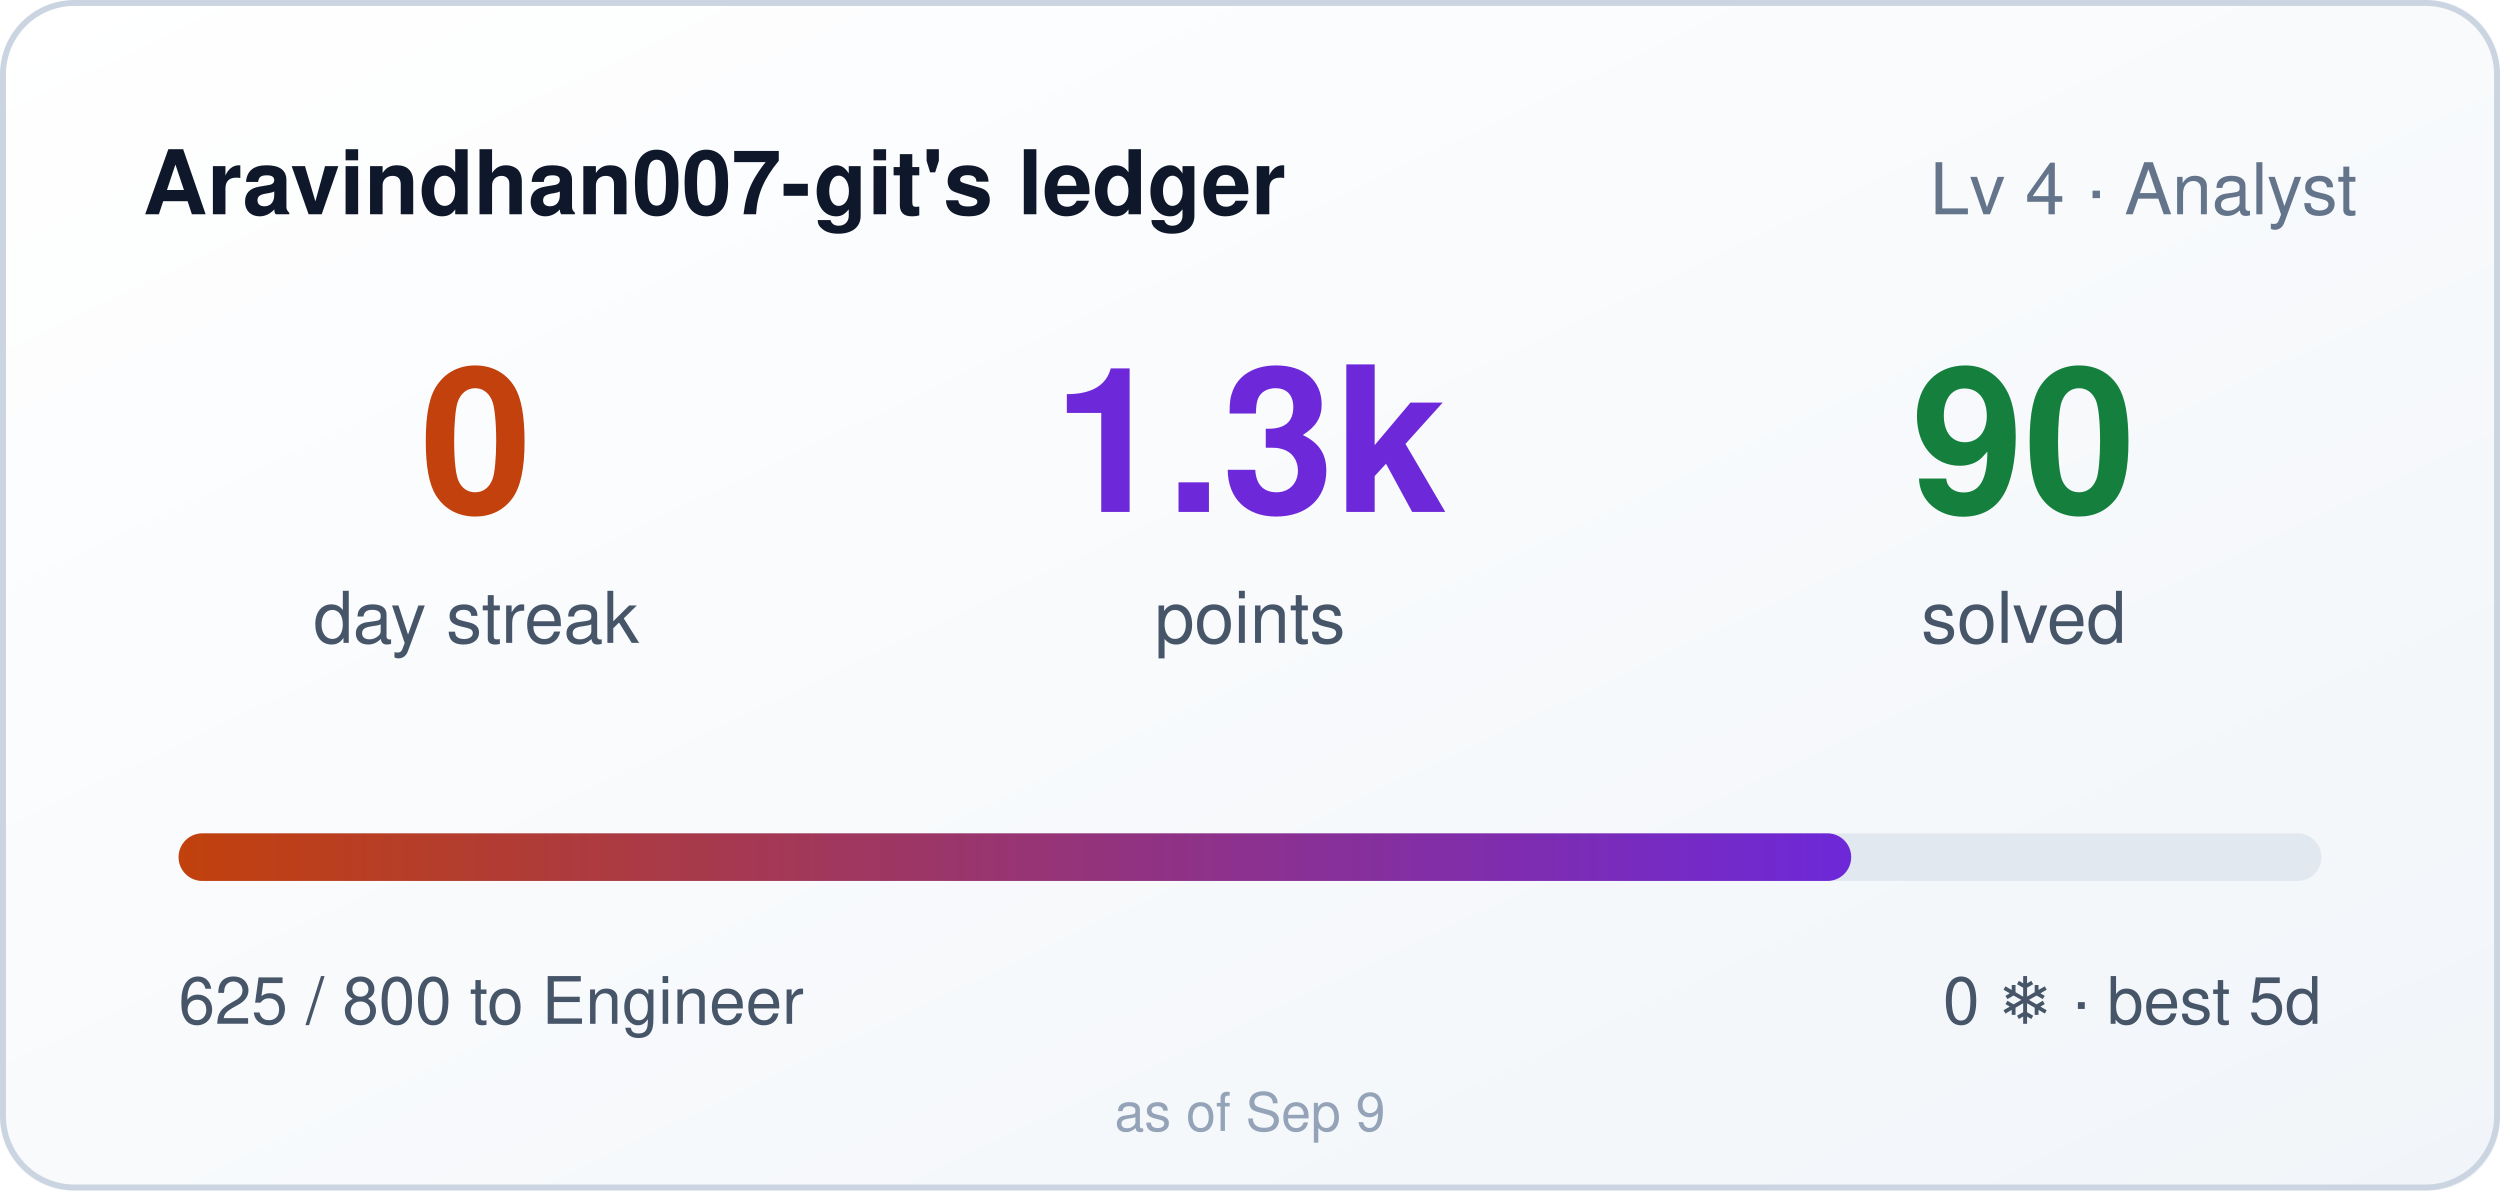
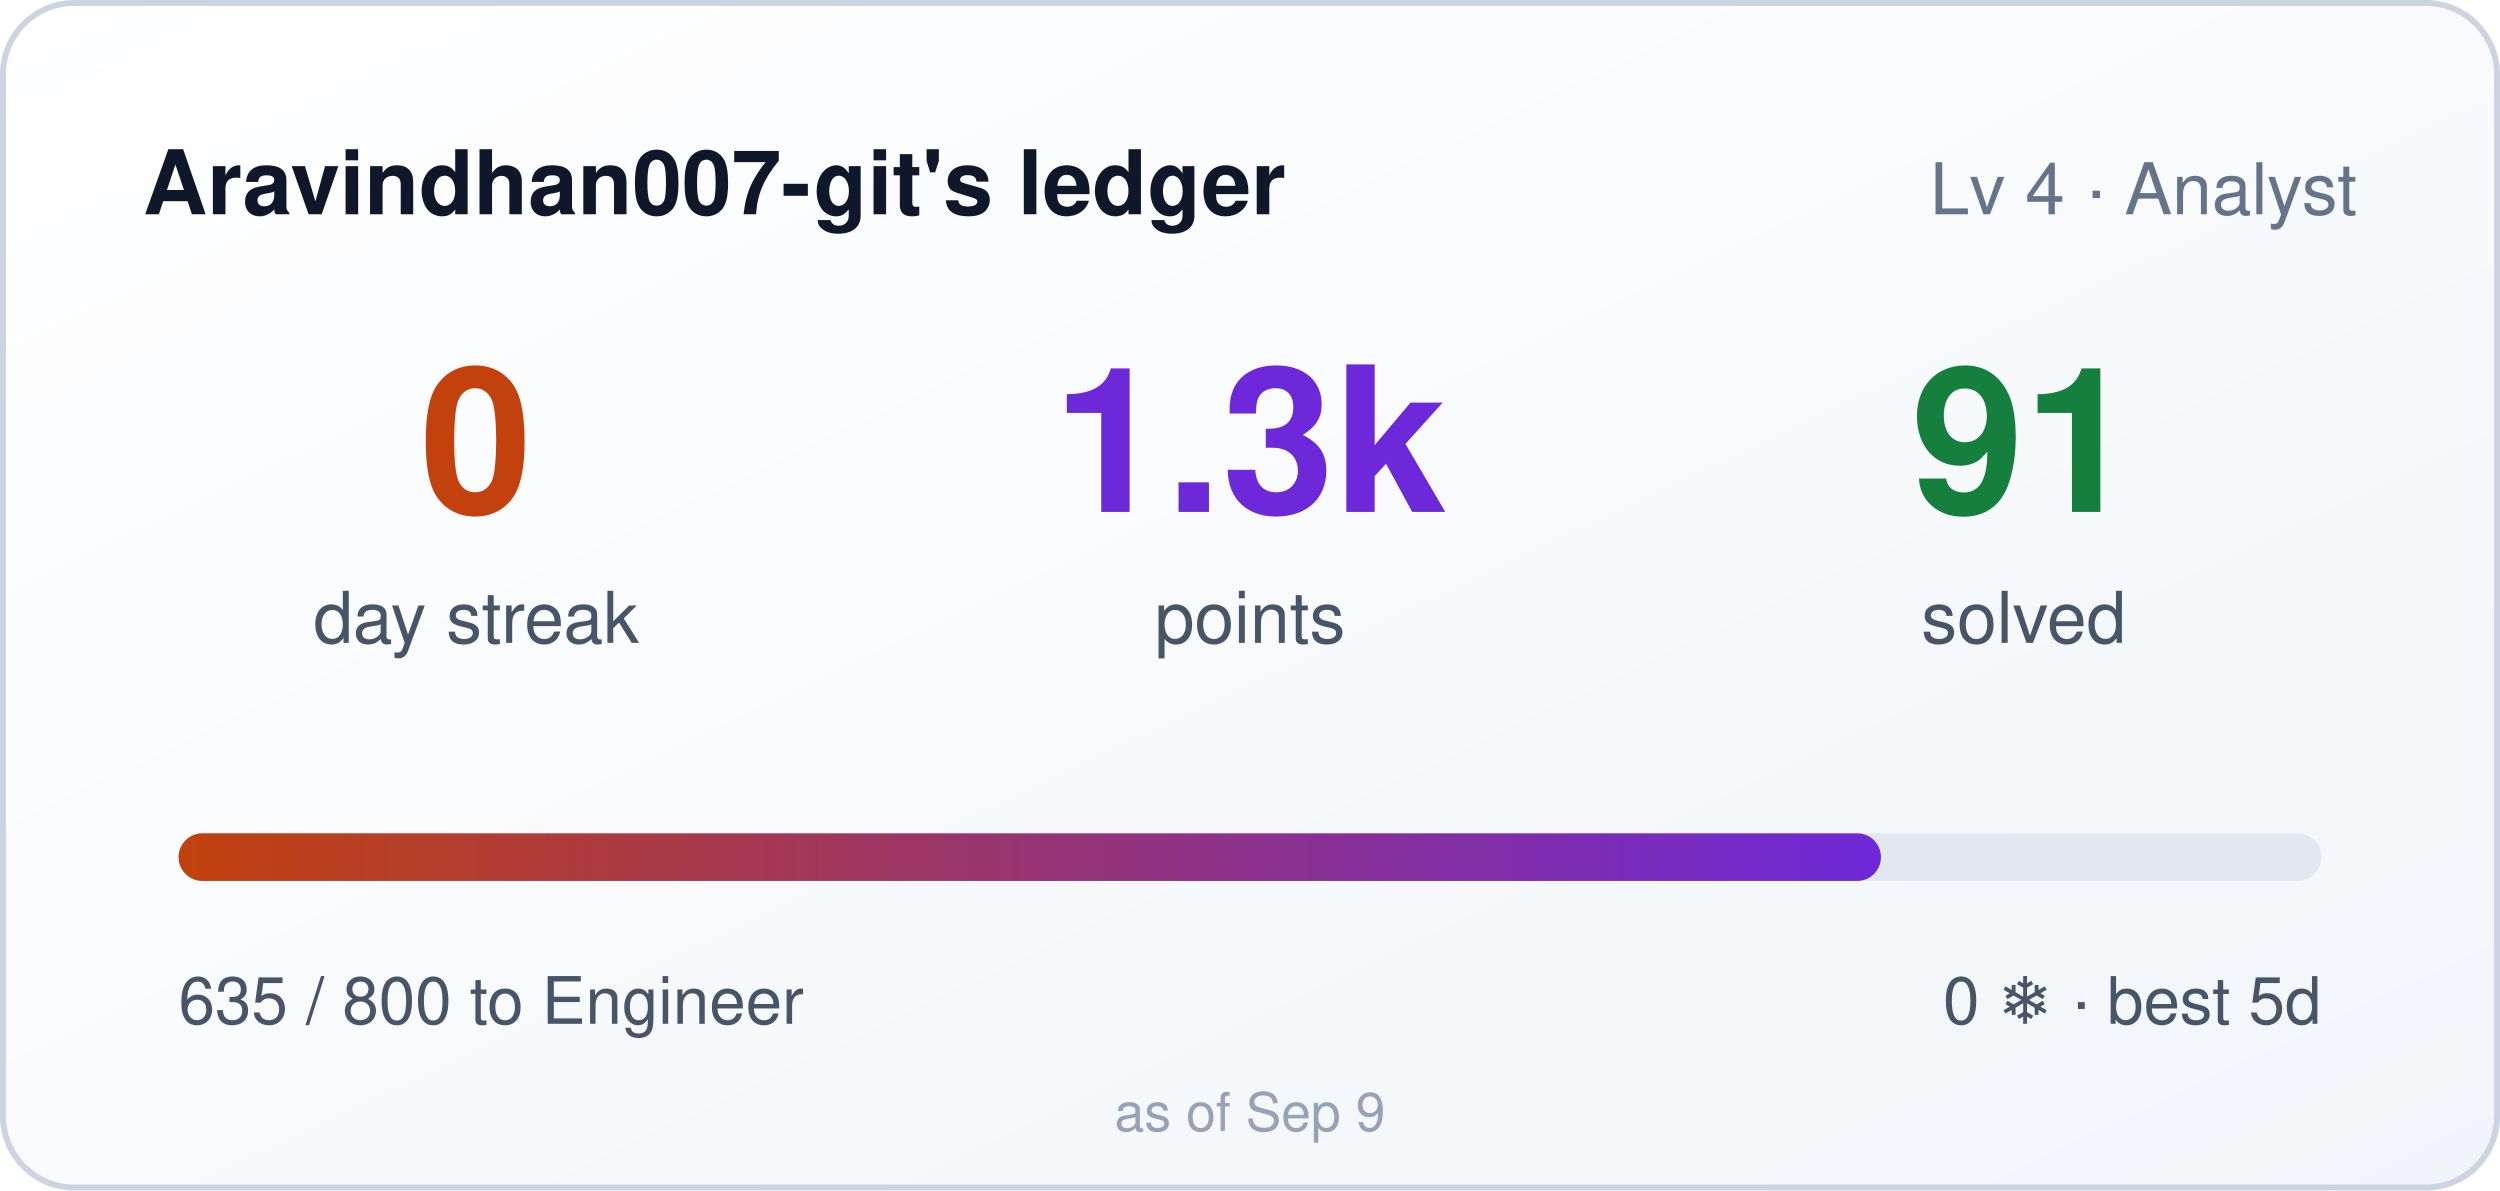
- <svg xmlns="http://www.w3.org/2000/svg" width="420" height="200" role="img" aria-label="Aravindhan007-git's ledger: 0 day streak, 1325 points">
+ <svg xmlns="http://www.w3.org/2000/svg" width="420" height="200" role="img" aria-label="Aravindhan007-git's ledger: 0 day streak, 1335 points">
  <style>
    .bar,.n{transform-box:fill-box}
    .bar{transform-origin:left center}
    @media (prefers-reduced-motion: no-preference){
      .bar{animation:cl-grow .9s cubic-bezier(.22,1,.36,1) both}
      .n{animation:cl-rise .5s ease-out both}
      .n2{animation-delay:.08s}
      .n3{animation-delay:.16s}
    }
    @keyframes cl-grow{from{transform:scaleX(0)}to{transform:scaleX(1)}}
    @keyframes cl-rise{from{opacity:0;transform:translateY(6px)}to{opacity:1;transform:none}}
  </style>
  <defs>
    <linearGradient id="bg" x1="0" y1="0" x2="1" y2="1">
      <stop offset="0" stop-color="#ffffff" />
      <stop offset="1" stop-color="#f1f5f9" />
    </linearGradient>
    <linearGradient id="bar" x1="0" y1="0" x2="1" y2="0">
      <stop offset="0" stop-color="#c2410c" />
      <stop offset="1" stop-color="#6d28d9" />
    </linearGradient>
  </defs>
  <rect width="420" height="200" rx="12" fill="url(#bg)" />
  <rect x="0.5" y="0.5" width="419" height="199" rx="12" fill="none" stroke="#cbd5e1" />
  <text x="24" y="36" fill="#0f172a" font-size="15" font-weight="600" font-family="Segoe UI,Helvetica,Arial,sans-serif">Aravindhan007-git's ledger</text>
  <text x="396" y="36" fill="#64748b" font-size="12" text-anchor="end" font-family="Segoe UI,Helvetica,Arial,sans-serif">Lv 4 · Analyst</text>
  <g font-family="Segoe UI,Helvetica,Arial,sans-serif">
    <text class="n n1" x="80" y="86" fill="#c2410c" font-size="34" font-weight="700" text-anchor="middle">0</text>
    <text x="80" y="108" fill="#475569" font-size="12" text-anchor="middle">day streak</text>
    <text class="n n2" x="210" y="86" fill="#6d28d9" font-size="34" font-weight="700" text-anchor="middle">1.3k</text>
    <text x="210" y="108" fill="#475569" font-size="12" text-anchor="middle">points</text>
-     <text class="n n3" x="340" y="86" fill="#15803d" font-size="34" font-weight="700" text-anchor="middle">90</text>
+     <text class="n n3" x="340" y="86" fill="#15803d" font-size="34" font-weight="700" text-anchor="middle">91</text>
    <text x="340" y="108" fill="#475569" font-size="12" text-anchor="middle">solved</text>
  </g>
  <rect x="30" y="140" width="360" height="8" rx="4" fill="#e2e8f0" />
-   <rect class="bar" x="30" y="140" width="281" height="8" rx="4" fill="url(#bar)" />
-   <text x="30" y="172" fill="#475569" font-size="11" font-family="Segoe UI,Helvetica,Arial,sans-serif">625 / 800 to Engineer</text>
+   <rect class="bar" x="30" y="140" width="286" height="8" rx="4" fill="url(#bar)" />
+   <text x="30" y="172" fill="#475569" font-size="11" font-family="Segoe UI,Helvetica,Arial,sans-serif">635 / 800 to Engineer</text>
  <text x="390" y="172" fill="#475569" font-size="11" text-anchor="end" font-family="Segoe UI,Helvetica,Arial,sans-serif">0 ❄ · best 5d</text>
  <text x="210" y="190" fill="#94a3b8" font-size="9" text-anchor="middle" font-family="Segoe UI,Helvetica,Arial,sans-serif">as of Sep 9</text>
</svg>
